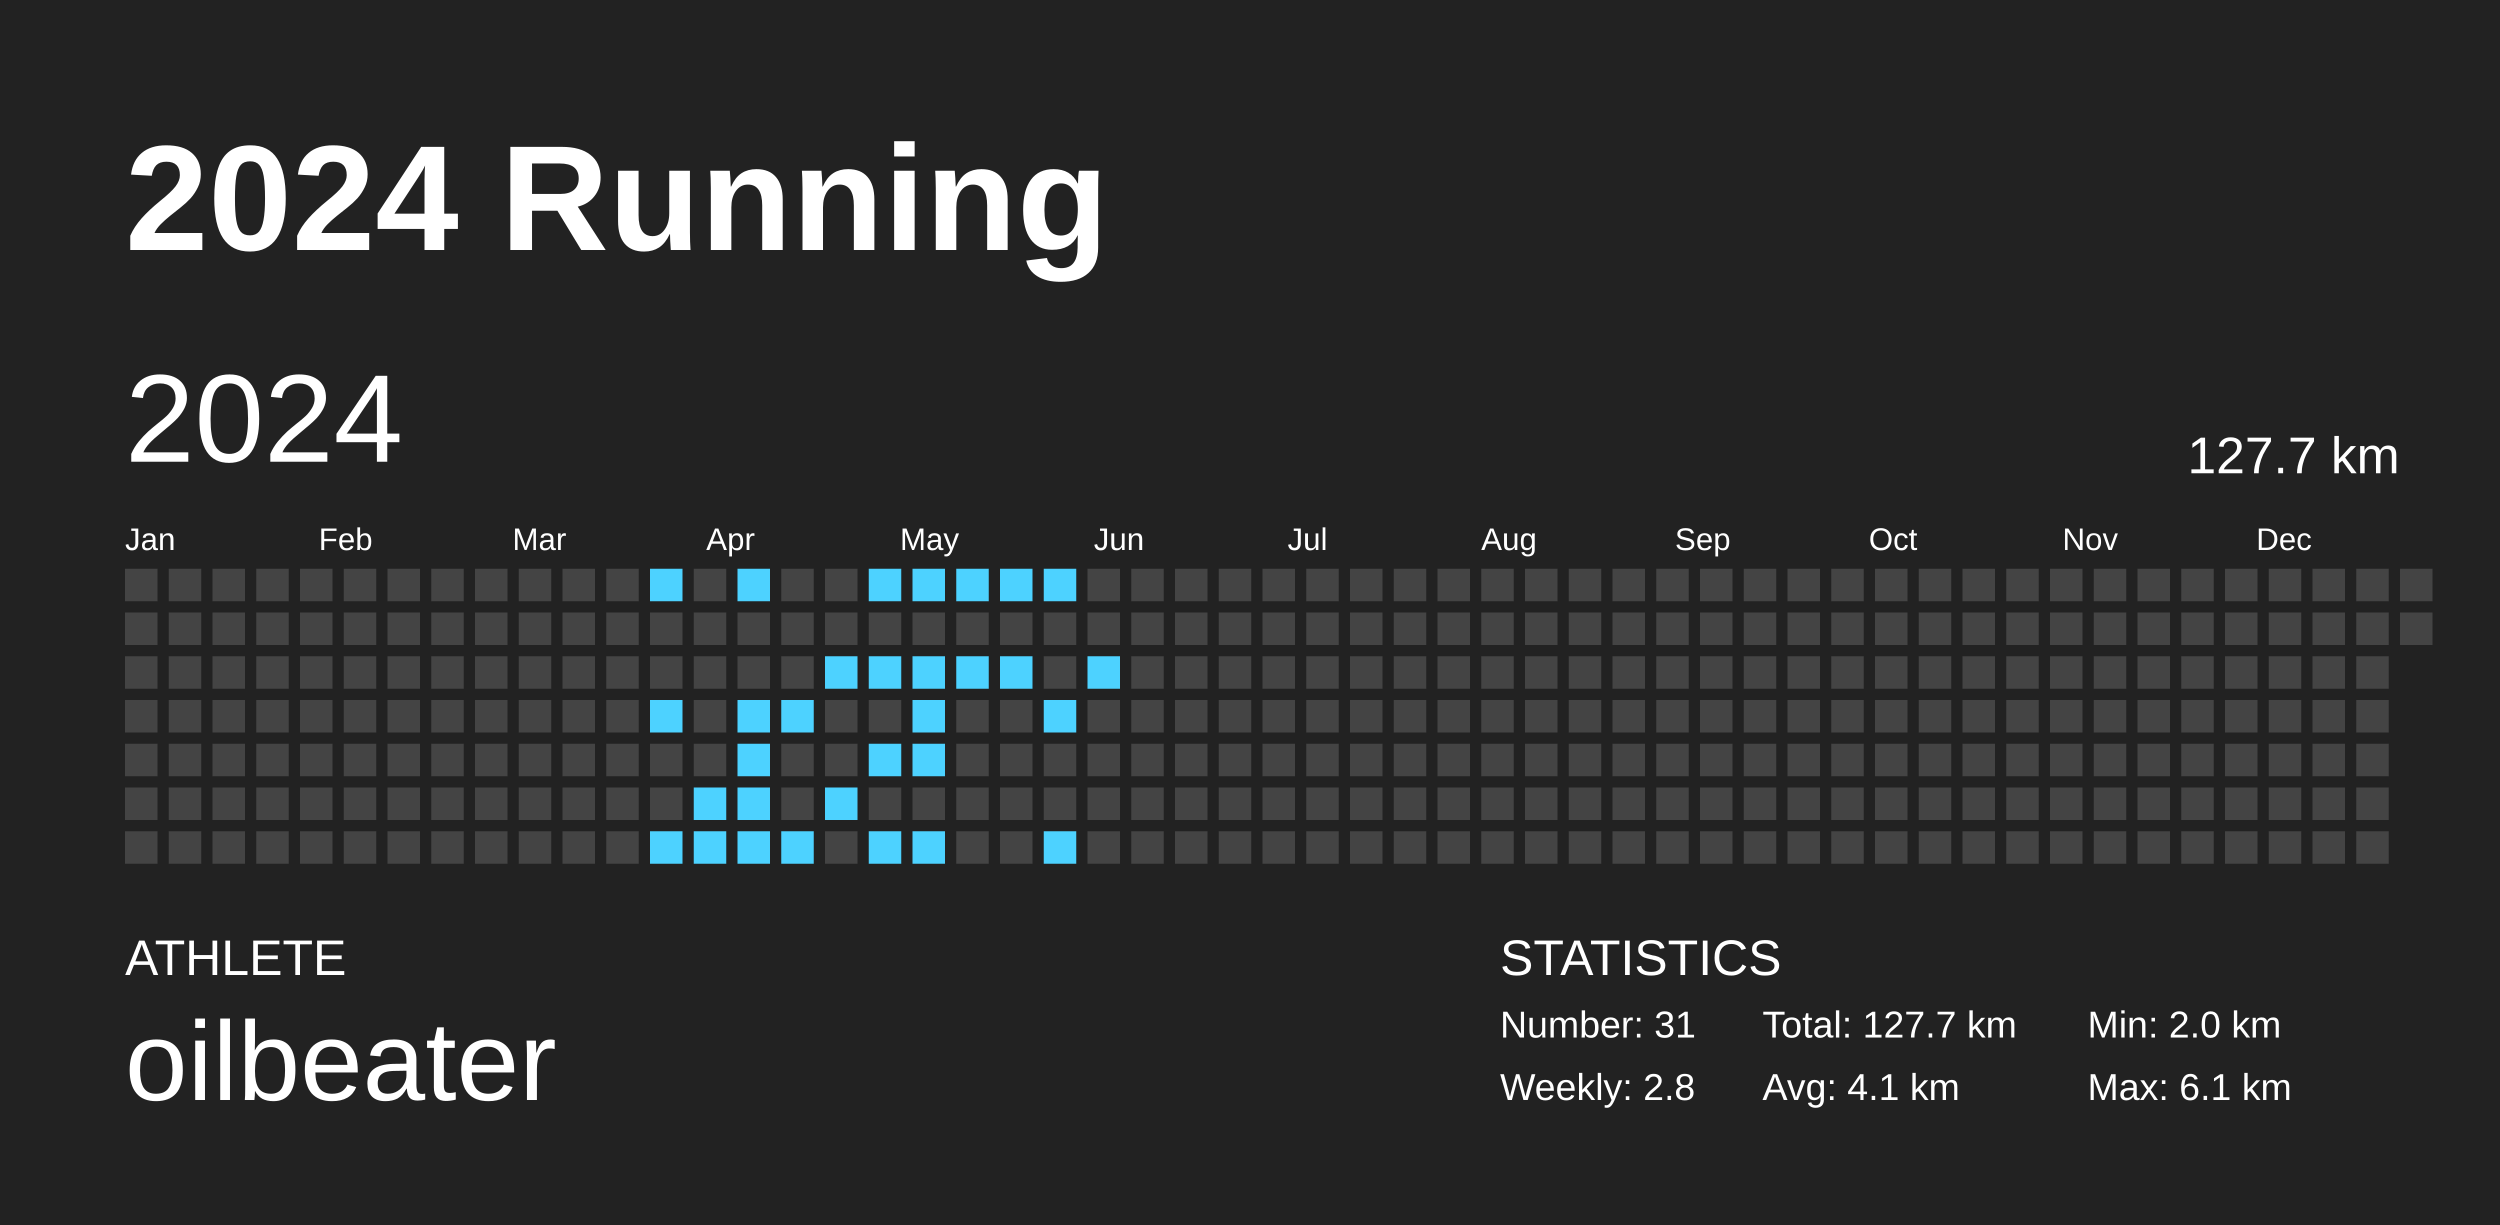
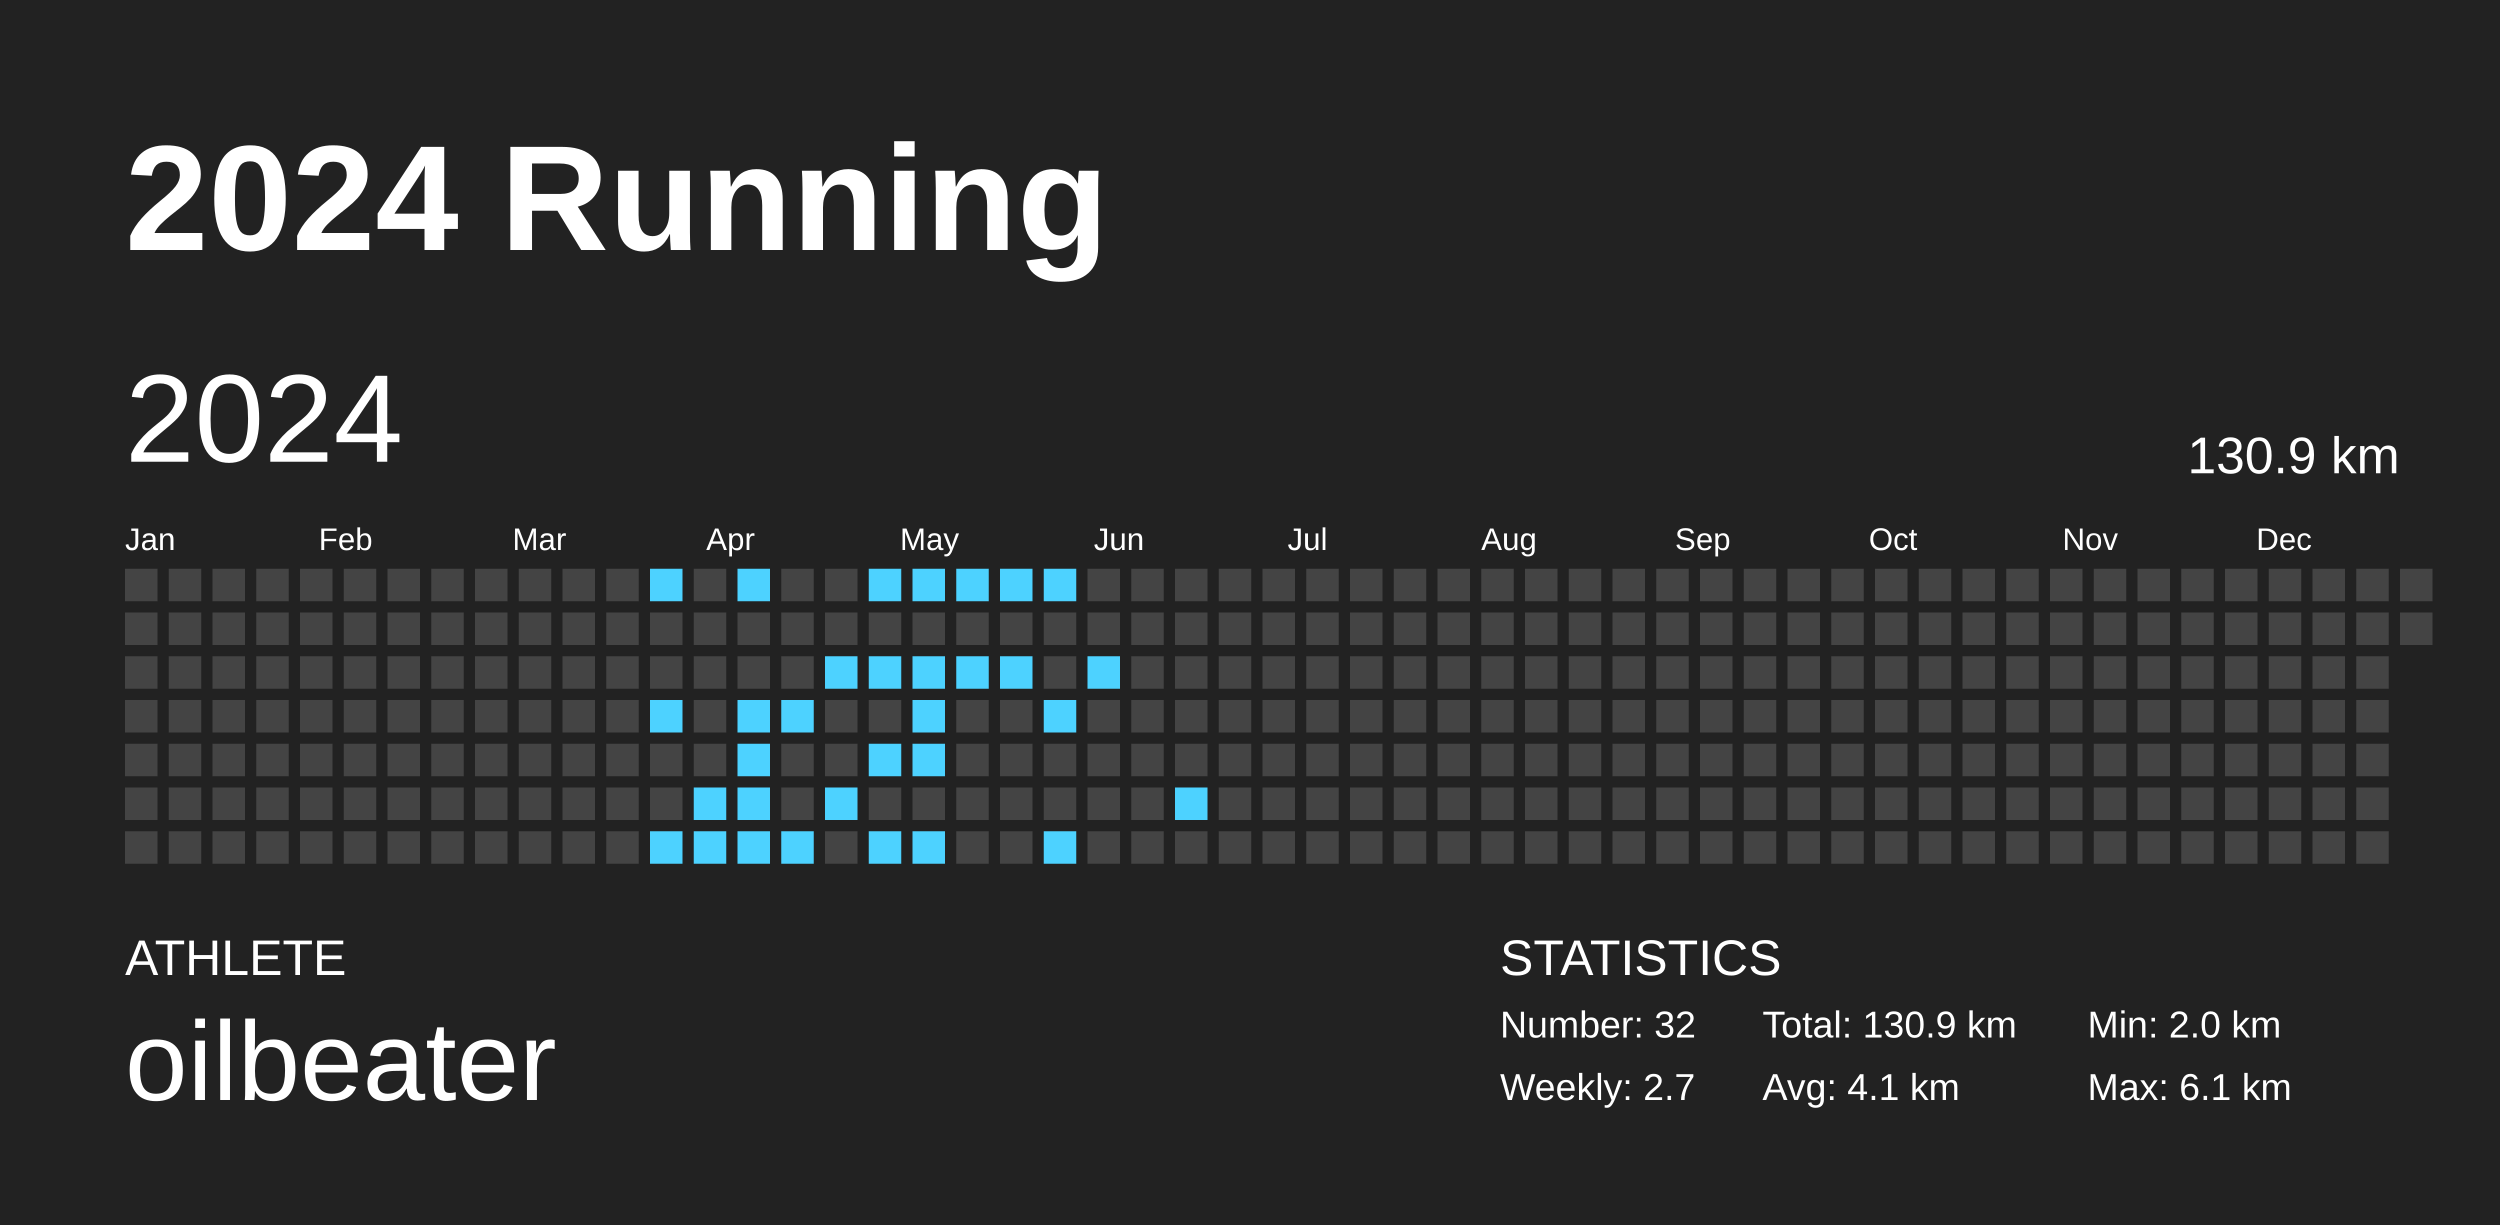
<svg xmlns="http://www.w3.org/2000/svg" baseProfile="full" height="98mm" version="1.1" viewBox="0,0,200,98" width="200mm">
  <defs />
  <rect fill="#222222" height="98" width="200" x="0" y="0" />
  <text fill="#FFFFFF" style="font-size:12px; font-family:Arial; font-weight:bold;" x="10" y="20">2024 Running</text>
  <text fill="#FFFFFF" style="font-size:4px; font-family:Arial" x="10" y="78">ATHLETE</text>
  <text fill="#FFFFFF" style="font-size:9px; font-family:Arial" x="10" y="88">oilbeater</text>
  <text fill="#FFFFFF" style="font-size:4px; font-family:Arial" x="120" y="78">STATISTICS</text>
-   <text fill="#FFFFFF" style="font-size:3px; font-family:Arial" x="120" y="83">Number: 31</text>
-   <text fill="#FFFFFF" style="font-size:3px; font-family:Arial" x="120" y="88">Weekly: 2.8</text>
-   <text fill="#FFFFFF" style="font-size:3px; font-family:Arial" x="141" y="83">Total: 127.7 km</text>
+   <text fill="#FFFFFF" style="font-size:3px; font-family:Arial" x="120" y="83">Number: 32</text>
+   <text fill="#FFFFFF" style="font-size:3px; font-family:Arial" x="120" y="88">Weekly: 2.7</text>
+   <text fill="#FFFFFF" style="font-size:3px; font-family:Arial" x="141" y="83">Total: 130.9 km</text>
  <text fill="#FFFFFF" style="font-size:3px; font-family:Arial" x="141" y="88">Avg: 4.1 km</text>
  <text fill="#FFFFFF" style="font-size:3px; font-family:Arial" x="167" y="83">Min: 2.0 km</text>
  <text fill="#FFFFFF" style="font-size:3px; font-family:Arial" x="167" y="88">Max: 6.1 km</text>
  <text dominant-baseline="hanging" fill="#FFFFFF" style="font-size:10.0px; font-family:Arial;" x="10" y="30">2024</text>
-   <text dominant-baseline="hanging" fill="#FFFFFF" style="font-size:4.125px; font-family:Arial;" x="175" y="35">127.7 km</text>
+   <text dominant-baseline="hanging" fill="#FFFFFF" style="font-size:4.125px; font-family:Arial;" x="175" y="35">130.9 km</text>
  <text fill="#FFFFFF" style="font-size:2.5px; font-family:Arial" x="10.0" y="44">Jan</text>
  <text fill="#FFFFFF" style="font-size:2.5px; font-family:Arial" x="25.5" y="44">Feb</text>
  <text fill="#FFFFFF" style="font-size:2.5px; font-family:Arial" x="41.0" y="44">Mar</text>
  <text fill="#FFFFFF" style="font-size:2.5px; font-family:Arial" x="56.5" y="44">Apr</text>
  <text fill="#FFFFFF" style="font-size:2.5px; font-family:Arial" x="72.0" y="44">May</text>
  <text fill="#FFFFFF" style="font-size:2.5px; font-family:Arial" x="87.5" y="44">Jun</text>
  <text fill="#FFFFFF" style="font-size:2.5px; font-family:Arial" x="103.0" y="44">Jul</text>
  <text fill="#FFFFFF" style="font-size:2.5px; font-family:Arial" x="118.5" y="44">Aug</text>
  <text fill="#FFFFFF" style="font-size:2.5px; font-family:Arial" x="134.0" y="44">Sep</text>
  <text fill="#FFFFFF" style="font-size:2.5px; font-family:Arial" x="149.5" y="44">Oct</text>
  <text fill="#FFFFFF" style="font-size:2.5px; font-family:Arial" x="165.0" y="44">Nov</text>
  <text fill="#FFFFFF" style="font-size:2.5px; font-family:Arial" x="180.5" y="44">Dec</text>
  <rect fill="#444444" height="2.6" width="2.6" x="10.0" y="45.5" />
  <rect fill="#444444" height="2.6" width="2.6" x="10.0" y="49.0" />
  <rect fill="#444444" height="2.6" width="2.6" x="10.0" y="52.5" />
  <rect fill="#444444" height="2.6" width="2.6" x="10.0" y="56.0" />
  <rect fill="#444444" height="2.6" width="2.6" x="10.0" y="59.5" />
  <rect fill="#444444" height="2.6" width="2.6" x="10.0" y="63.0" />
  <rect fill="#444444" height="2.6" width="2.6" x="10.0" y="66.5" />
  <rect fill="#444444" height="2.6" width="2.6" x="13.5" y="45.5" />
  <rect fill="#444444" height="2.6" width="2.6" x="13.5" y="49.0" />
  <rect fill="#444444" height="2.6" width="2.6" x="13.5" y="52.5" />
  <rect fill="#444444" height="2.6" width="2.6" x="13.5" y="56.0" />
  <rect fill="#444444" height="2.6" width="2.6" x="13.5" y="59.5" />
  <rect fill="#444444" height="2.6" width="2.6" x="13.5" y="63.0" />
  <rect fill="#444444" height="2.6" width="2.6" x="13.5" y="66.5" />
  <rect fill="#444444" height="2.6" width="2.6" x="17.0" y="45.5" />
  <rect fill="#444444" height="2.6" width="2.6" x="17.0" y="49.0" />
  <rect fill="#444444" height="2.6" width="2.6" x="17.0" y="52.5" />
  <rect fill="#444444" height="2.6" width="2.6" x="17.0" y="56.0" />
  <rect fill="#444444" height="2.6" width="2.6" x="17.0" y="59.5" />
  <rect fill="#444444" height="2.6" width="2.6" x="17.0" y="63.0" />
  <rect fill="#444444" height="2.6" width="2.6" x="17.0" y="66.5" />
  <rect fill="#444444" height="2.6" width="2.6" x="20.5" y="45.5" />
  <rect fill="#444444" height="2.6" width="2.6" x="20.5" y="49.0" />
  <rect fill="#444444" height="2.6" width="2.6" x="20.5" y="52.5" />
  <rect fill="#444444" height="2.6" width="2.6" x="20.5" y="56.0" />
  <rect fill="#444444" height="2.6" width="2.6" x="20.5" y="59.5" />
  <rect fill="#444444" height="2.6" width="2.6" x="20.5" y="63.0" />
  <rect fill="#444444" height="2.6" width="2.6" x="20.5" y="66.5" />
  <rect fill="#444444" height="2.6" width="2.6" x="24.0" y="45.5" />
  <rect fill="#444444" height="2.6" width="2.6" x="24.0" y="49.0" />
  <rect fill="#444444" height="2.6" width="2.6" x="24.0" y="52.5" />
  <rect fill="#444444" height="2.6" width="2.6" x="24.0" y="56.0" />
  <rect fill="#444444" height="2.6" width="2.6" x="24.0" y="59.5" />
  <rect fill="#444444" height="2.6" width="2.6" x="24.0" y="63.0" />
  <rect fill="#444444" height="2.6" width="2.6" x="24.0" y="66.5" />
  <rect fill="#444444" height="2.6" width="2.6" x="27.5" y="45.5" />
  <rect fill="#444444" height="2.6" width="2.6" x="27.5" y="49.0" />
  <rect fill="#444444" height="2.6" width="2.6" x="27.5" y="52.5" />
  <rect fill="#444444" height="2.6" width="2.6" x="27.5" y="56.0" />
  <rect fill="#444444" height="2.6" width="2.6" x="27.5" y="59.5" />
  <rect fill="#444444" height="2.6" width="2.6" x="27.5" y="63.0" />
  <rect fill="#444444" height="2.6" width="2.6" x="27.5" y="66.5" />
  <rect fill="#444444" height="2.6" width="2.6" x="31.0" y="45.5" />
  <rect fill="#444444" height="2.6" width="2.6" x="31.0" y="49.0" />
  <rect fill="#444444" height="2.6" width="2.6" x="31.0" y="52.5" />
  <rect fill="#444444" height="2.6" width="2.6" x="31.0" y="56.0" />
  <rect fill="#444444" height="2.6" width="2.6" x="31.0" y="59.5" />
  <rect fill="#444444" height="2.6" width="2.6" x="31.0" y="63.0" />
  <rect fill="#444444" height="2.6" width="2.6" x="31.0" y="66.5" />
  <rect fill="#444444" height="2.6" width="2.6" x="34.5" y="45.5" />
  <rect fill="#444444" height="2.6" width="2.6" x="34.5" y="49.0" />
  <rect fill="#444444" height="2.6" width="2.6" x="34.5" y="52.5" />
  <rect fill="#444444" height="2.6" width="2.6" x="34.5" y="56.0" />
  <rect fill="#444444" height="2.6" width="2.6" x="34.5" y="59.5" />
  <rect fill="#444444" height="2.6" width="2.6" x="34.5" y="63.0" />
  <rect fill="#444444" height="2.6" width="2.6" x="34.5" y="66.5" />
  <rect fill="#444444" height="2.6" width="2.6" x="38.0" y="45.5" />
  <rect fill="#444444" height="2.6" width="2.6" x="38.0" y="49.0" />
  <rect fill="#444444" height="2.6" width="2.6" x="38.0" y="52.5" />
  <rect fill="#444444" height="2.6" width="2.6" x="38.0" y="56.0" />
  <rect fill="#444444" height="2.6" width="2.6" x="38.0" y="59.5" />
  <rect fill="#444444" height="2.6" width="2.6" x="38.0" y="63.0" />
  <rect fill="#444444" height="2.6" width="2.6" x="38.0" y="66.5" />
  <rect fill="#444444" height="2.6" width="2.6" x="41.5" y="45.5" />
  <rect fill="#444444" height="2.6" width="2.6" x="41.5" y="49.0" />
  <rect fill="#444444" height="2.6" width="2.6" x="41.5" y="52.5" />
  <rect fill="#444444" height="2.6" width="2.6" x="41.5" y="56.0" />
  <rect fill="#444444" height="2.6" width="2.6" x="41.5" y="59.5" />
  <rect fill="#444444" height="2.6" width="2.6" x="41.5" y="63.0" />
  <rect fill="#444444" height="2.6" width="2.6" x="41.5" y="66.5" />
  <rect fill="#444444" height="2.6" width="2.6" x="45.0" y="45.5" />
  <rect fill="#444444" height="2.6" width="2.6" x="45.0" y="49.0" />
  <rect fill="#444444" height="2.6" width="2.6" x="45.0" y="52.5" />
  <rect fill="#444444" height="2.6" width="2.6" x="45.0" y="56.0" />
  <rect fill="#444444" height="2.6" width="2.6" x="45.0" y="59.5" />
  <rect fill="#444444" height="2.6" width="2.6" x="45.0" y="63.0" />
  <rect fill="#444444" height="2.6" width="2.6" x="45.0" y="66.5" />
  <rect fill="#444444" height="2.6" width="2.6" x="48.5" y="45.5" />
  <rect fill="#444444" height="2.6" width="2.6" x="48.5" y="49.0" />
  <rect fill="#444444" height="2.6" width="2.6" x="48.5" y="52.5" />
  <rect fill="#444444" height="2.6" width="2.6" x="48.5" y="56.0" />
  <rect fill="#444444" height="2.6" width="2.6" x="48.5" y="59.5" />
  <rect fill="#444444" height="2.6" width="2.6" x="48.5" y="63.0" />
  <rect fill="#444444" height="2.6" width="2.6" x="48.5" y="66.5" />
  <rect fill="#4dd2ff" height="2.6" width="2.6" x="52.0" y="45.5" />
  <rect fill="#444444" height="2.6" width="2.6" x="52.0" y="49.0" />
  <rect fill="#444444" height="2.6" width="2.6" x="52.0" y="52.5" />
  <rect fill="#4dd2ff" height="2.6" width="2.6" x="52.0" y="56.0" />
  <rect fill="#444444" height="2.6" width="2.6" x="52.0" y="59.5" />
  <rect fill="#444444" height="2.6" width="2.6" x="52.0" y="63.0" />
  <rect fill="#4dd2ff" height="2.6" width="2.6" x="52.0" y="66.5" />
  <rect fill="#444444" height="2.6" width="2.6" x="55.5" y="45.5" />
  <rect fill="#444444" height="2.6" width="2.6" x="55.5" y="49.0" />
  <rect fill="#444444" height="2.6" width="2.6" x="55.5" y="52.5" />
  <rect fill="#444444" height="2.6" width="2.6" x="55.5" y="56.0" />
  <rect fill="#444444" height="2.6" width="2.6" x="55.5" y="59.5" />
  <rect fill="#4dd2ff" height="2.6" width="2.6" x="55.5" y="63.0" />
  <rect fill="#4dd2ff" height="2.6" width="2.6" x="55.5" y="66.5" />
  <rect fill="#4dd2ff" height="2.6" width="2.6" x="59.0" y="45.5" />
  <rect fill="#444444" height="2.6" width="2.6" x="59.0" y="49.0" />
  <rect fill="#444444" height="2.6" width="2.6" x="59.0" y="52.5" />
  <rect fill="#4dd2ff" height="2.6" width="2.6" x="59.0" y="56.0" />
  <rect fill="#4dd2ff" height="2.6" width="2.6" x="59.0" y="59.5" />
  <rect fill="#4dd2ff" height="2.6" width="2.6" x="59.0" y="63.0" />
  <rect fill="#4dd2ff" height="2.6" width="2.6" x="59.0" y="66.5" />
  <rect fill="#444444" height="2.6" width="2.6" x="62.5" y="45.5" />
  <rect fill="#444444" height="2.6" width="2.6" x="62.5" y="49.0" />
  <rect fill="#444444" height="2.6" width="2.6" x="62.5" y="52.5" />
  <rect fill="#4dd2ff" height="2.6" width="2.6" x="62.5" y="56.0" />
  <rect fill="#444444" height="2.6" width="2.6" x="62.5" y="59.5" />
  <rect fill="#444444" height="2.6" width="2.6" x="62.5" y="63.0" />
  <rect fill="#4dd2ff" height="2.6" width="2.6" x="62.5" y="66.5" />
  <rect fill="#444444" height="2.6" width="2.6" x="66.0" y="45.5" />
  <rect fill="#444444" height="2.6" width="2.6" x="66.0" y="49.0" />
  <rect fill="#4dd2ff" height="2.6" width="2.6" x="66.0" y="52.5" />
  <rect fill="#444444" height="2.6" width="2.6" x="66.0" y="56.0" />
  <rect fill="#444444" height="2.6" width="2.6" x="66.0" y="59.5" />
  <rect fill="#4dd2ff" height="2.6" width="2.6" x="66.0" y="63.0" />
  <rect fill="#444444" height="2.6" width="2.6" x="66.0" y="66.5" />
  <rect fill="#4dd2ff" height="2.6" width="2.6" x="69.5" y="45.5" />
  <rect fill="#444444" height="2.6" width="2.6" x="69.5" y="49.0" />
  <rect fill="#4dd2ff" height="2.6" width="2.6" x="69.5" y="52.5" />
  <rect fill="#444444" height="2.6" width="2.6" x="69.5" y="56.0" />
  <rect fill="#4dd2ff" height="2.6" width="2.6" x="69.5" y="59.5" />
  <rect fill="#444444" height="2.6" width="2.6" x="69.5" y="63.0" />
  <rect fill="#4dd2ff" height="2.6" width="2.6" x="69.5" y="66.5" />
  <rect fill="#4dd2ff" height="2.6" width="2.6" x="73.0" y="45.5" />
  <rect fill="#444444" height="2.6" width="2.6" x="73.0" y="49.0" />
  <rect fill="#4dd2ff" height="2.6" width="2.6" x="73.0" y="52.5" />
  <rect fill="#4dd2ff" height="2.6" width="2.6" x="73.0" y="56.0" />
  <rect fill="#4dd2ff" height="2.6" width="2.6" x="73.0" y="59.5" />
  <rect fill="#444444" height="2.6" width="2.6" x="73.0" y="63.0" />
  <rect fill="#4dd2ff" height="2.6" width="2.6" x="73.0" y="66.5" />
  <rect fill="#4dd2ff" height="2.6" width="2.6" x="76.5" y="45.5" />
  <rect fill="#444444" height="2.6" width="2.6" x="76.5" y="49.0" />
  <rect fill="#4dd2ff" height="2.6" width="2.6" x="76.5" y="52.5" />
  <rect fill="#444444" height="2.6" width="2.6" x="76.5" y="56.0" />
  <rect fill="#444444" height="2.6" width="2.6" x="76.5" y="59.5" />
  <rect fill="#444444" height="2.6" width="2.6" x="76.5" y="63.0" />
  <rect fill="#444444" height="2.6" width="2.6" x="76.5" y="66.5" />
  <rect fill="#4dd2ff" height="2.6" width="2.6" x="80.0" y="45.5" />
  <rect fill="#444444" height="2.6" width="2.6" x="80.0" y="49.0" />
  <rect fill="#4dd2ff" height="2.6" width="2.6" x="80.0" y="52.5" />
  <rect fill="#444444" height="2.6" width="2.6" x="80.0" y="56.0" />
  <rect fill="#444444" height="2.6" width="2.6" x="80.0" y="59.5" />
  <rect fill="#444444" height="2.6" width="2.6" x="80.0" y="63.0" />
  <rect fill="#444444" height="2.6" width="2.6" x="80.0" y="66.5" />
  <rect fill="#4dd2ff" height="2.6" width="2.6" x="83.5" y="45.5" />
  <rect fill="#444444" height="2.6" width="2.6" x="83.5" y="49.0" />
  <rect fill="#444444" height="2.6" width="2.6" x="83.5" y="52.5" />
  <rect fill="#4dd2ff" height="2.6" width="2.6" x="83.5" y="56.0" />
  <rect fill="#444444" height="2.6" width="2.6" x="83.5" y="59.5" />
  <rect fill="#444444" height="2.6" width="2.6" x="83.5" y="63.0" />
  <rect fill="#4dd2ff" height="2.6" width="2.6" x="83.5" y="66.5" />
  <rect fill="#444444" height="2.6" width="2.6" x="87.0" y="45.5" />
  <rect fill="#444444" height="2.6" width="2.6" x="87.0" y="49.0" />
  <rect fill="#4dd2ff" height="2.6" width="2.6" x="87.0" y="52.5" />
  <rect fill="#444444" height="2.6" width="2.6" x="87.0" y="56.0" />
  <rect fill="#444444" height="2.6" width="2.6" x="87.0" y="59.5" />
  <rect fill="#444444" height="2.6" width="2.6" x="87.0" y="63.0" />
  <rect fill="#444444" height="2.6" width="2.6" x="87.0" y="66.5" />
  <rect fill="#444444" height="2.6" width="2.6" x="90.5" y="45.5" />
  <rect fill="#444444" height="2.6" width="2.6" x="90.5" y="49.0" />
  <rect fill="#444444" height="2.6" width="2.6" x="90.5" y="52.5" />
  <rect fill="#444444" height="2.6" width="2.6" x="90.5" y="56.0" />
  <rect fill="#444444" height="2.6" width="2.6" x="90.5" y="59.5" />
  <rect fill="#444444" height="2.6" width="2.6" x="90.5" y="63.0" />
  <rect fill="#444444" height="2.6" width="2.6" x="90.5" y="66.5" />
  <rect fill="#444444" height="2.6" width="2.6" x="94.0" y="45.5" />
  <rect fill="#444444" height="2.6" width="2.6" x="94.0" y="49.0" />
  <rect fill="#444444" height="2.6" width="2.6" x="94.0" y="52.5" />
  <rect fill="#444444" height="2.6" width="2.6" x="94.0" y="56.0" />
  <rect fill="#444444" height="2.6" width="2.6" x="94.0" y="59.5" />
-   <rect fill="#444444" height="2.6" width="2.6" x="94.0" y="63.0" />
+   <rect fill="#4dd2ff" height="2.6" width="2.6" x="94.0" y="63.0" />
  <rect fill="#444444" height="2.6" width="2.6" x="94.0" y="66.5" />
  <rect fill="#444444" height="2.6" width="2.6" x="97.5" y="45.5" />
  <rect fill="#444444" height="2.6" width="2.6" x="97.5" y="49.0" />
  <rect fill="#444444" height="2.6" width="2.6" x="97.5" y="52.5" />
  <rect fill="#444444" height="2.6" width="2.6" x="97.5" y="56.0" />
  <rect fill="#444444" height="2.6" width="2.6" x="97.5" y="59.5" />
  <rect fill="#444444" height="2.6" width="2.6" x="97.5" y="63.0" />
  <rect fill="#444444" height="2.6" width="2.6" x="97.5" y="66.5" />
  <rect fill="#444444" height="2.6" width="2.6" x="101.0" y="45.5" />
  <rect fill="#444444" height="2.6" width="2.6" x="101.0" y="49.0" />
  <rect fill="#444444" height="2.6" width="2.6" x="101.0" y="52.5" />
  <rect fill="#444444" height="2.6" width="2.6" x="101.0" y="56.0" />
  <rect fill="#444444" height="2.6" width="2.6" x="101.0" y="59.5" />
  <rect fill="#444444" height="2.6" width="2.6" x="101.0" y="63.0" />
  <rect fill="#444444" height="2.6" width="2.6" x="101.0" y="66.5" />
  <rect fill="#444444" height="2.6" width="2.6" x="104.5" y="45.5" />
  <rect fill="#444444" height="2.6" width="2.6" x="104.5" y="49.0" />
  <rect fill="#444444" height="2.6" width="2.6" x="104.5" y="52.5" />
  <rect fill="#444444" height="2.6" width="2.6" x="104.5" y="56.0" />
  <rect fill="#444444" height="2.6" width="2.6" x="104.5" y="59.5" />
  <rect fill="#444444" height="2.6" width="2.6" x="104.5" y="63.0" />
  <rect fill="#444444" height="2.6" width="2.6" x="104.5" y="66.5" />
  <rect fill="#444444" height="2.6" width="2.6" x="108.0" y="45.5" />
  <rect fill="#444444" height="2.6" width="2.6" x="108.0" y="49.0" />
  <rect fill="#444444" height="2.6" width="2.6" x="108.0" y="52.5" />
  <rect fill="#444444" height="2.6" width="2.6" x="108.0" y="56.0" />
  <rect fill="#444444" height="2.6" width="2.6" x="108.0" y="59.5" />
  <rect fill="#444444" height="2.6" width="2.6" x="108.0" y="63.0" />
  <rect fill="#444444" height="2.6" width="2.6" x="108.0" y="66.5" />
  <rect fill="#444444" height="2.6" width="2.6" x="111.5" y="45.5" />
  <rect fill="#444444" height="2.6" width="2.6" x="111.5" y="49.0" />
  <rect fill="#444444" height="2.6" width="2.6" x="111.5" y="52.5" />
  <rect fill="#444444" height="2.6" width="2.6" x="111.5" y="56.0" />
  <rect fill="#444444" height="2.6" width="2.6" x="111.5" y="59.5" />
  <rect fill="#444444" height="2.6" width="2.6" x="111.5" y="63.0" />
  <rect fill="#444444" height="2.6" width="2.6" x="111.5" y="66.5" />
  <rect fill="#444444" height="2.6" width="2.6" x="115.0" y="45.5" />
  <rect fill="#444444" height="2.6" width="2.6" x="115.0" y="49.0" />
  <rect fill="#444444" height="2.6" width="2.6" x="115.0" y="52.5" />
  <rect fill="#444444" height="2.6" width="2.6" x="115.0" y="56.0" />
  <rect fill="#444444" height="2.6" width="2.6" x="115.0" y="59.5" />
  <rect fill="#444444" height="2.6" width="2.6" x="115.0" y="63.0" />
  <rect fill="#444444" height="2.6" width="2.6" x="115.0" y="66.5" />
  <rect fill="#444444" height="2.6" width="2.6" x="118.5" y="45.5" />
  <rect fill="#444444" height="2.6" width="2.6" x="118.5" y="49.0" />
  <rect fill="#444444" height="2.6" width="2.6" x="118.5" y="52.5" />
  <rect fill="#444444" height="2.6" width="2.6" x="118.5" y="56.0" />
  <rect fill="#444444" height="2.6" width="2.6" x="118.5" y="59.5" />
  <rect fill="#444444" height="2.6" width="2.6" x="118.5" y="63.0" />
  <rect fill="#444444" height="2.6" width="2.6" x="118.5" y="66.5" />
  <rect fill="#444444" height="2.6" width="2.6" x="122.0" y="45.5" />
  <rect fill="#444444" height="2.6" width="2.6" x="122.0" y="49.0" />
  <rect fill="#444444" height="2.6" width="2.6" x="122.0" y="52.5" />
  <rect fill="#444444" height="2.6" width="2.6" x="122.0" y="56.0" />
  <rect fill="#444444" height="2.6" width="2.6" x="122.0" y="59.5" />
  <rect fill="#444444" height="2.6" width="2.6" x="122.0" y="63.0" />
  <rect fill="#444444" height="2.6" width="2.6" x="122.0" y="66.5" />
  <rect fill="#444444" height="2.6" width="2.6" x="125.5" y="45.5" />
  <rect fill="#444444" height="2.6" width="2.6" x="125.5" y="49.0" />
  <rect fill="#444444" height="2.6" width="2.6" x="125.5" y="52.5" />
  <rect fill="#444444" height="2.6" width="2.6" x="125.5" y="56.0" />
  <rect fill="#444444" height="2.6" width="2.6" x="125.5" y="59.5" />
  <rect fill="#444444" height="2.6" width="2.6" x="125.5" y="63.0" />
  <rect fill="#444444" height="2.6" width="2.6" x="125.5" y="66.5" />
  <rect fill="#444444" height="2.6" width="2.6" x="129.0" y="45.5" />
  <rect fill="#444444" height="2.6" width="2.6" x="129.0" y="49.0" />
  <rect fill="#444444" height="2.6" width="2.6" x="129.0" y="52.5" />
  <rect fill="#444444" height="2.6" width="2.6" x="129.0" y="56.0" />
  <rect fill="#444444" height="2.6" width="2.6" x="129.0" y="59.5" />
  <rect fill="#444444" height="2.6" width="2.6" x="129.0" y="63.0" />
  <rect fill="#444444" height="2.6" width="2.6" x="129.0" y="66.5" />
  <rect fill="#444444" height="2.6" width="2.6" x="132.5" y="45.5" />
  <rect fill="#444444" height="2.6" width="2.6" x="132.5" y="49.0" />
  <rect fill="#444444" height="2.6" width="2.6" x="132.5" y="52.5" />
  <rect fill="#444444" height="2.6" width="2.6" x="132.5" y="56.0" />
  <rect fill="#444444" height="2.6" width="2.6" x="132.5" y="59.5" />
  <rect fill="#444444" height="2.6" width="2.6" x="132.5" y="63.0" />
  <rect fill="#444444" height="2.6" width="2.6" x="132.5" y="66.5" />
  <rect fill="#444444" height="2.6" width="2.6" x="136.0" y="45.5" />
  <rect fill="#444444" height="2.6" width="2.6" x="136.0" y="49.0" />
  <rect fill="#444444" height="2.6" width="2.6" x="136.0" y="52.5" />
  <rect fill="#444444" height="2.6" width="2.6" x="136.0" y="56.0" />
  <rect fill="#444444" height="2.6" width="2.6" x="136.0" y="59.5" />
  <rect fill="#444444" height="2.6" width="2.6" x="136.0" y="63.0" />
  <rect fill="#444444" height="2.6" width="2.6" x="136.0" y="66.5" />
  <rect fill="#444444" height="2.6" width="2.6" x="139.5" y="45.5" />
  <rect fill="#444444" height="2.6" width="2.6" x="139.5" y="49.0" />
  <rect fill="#444444" height="2.6" width="2.6" x="139.5" y="52.5" />
  <rect fill="#444444" height="2.6" width="2.6" x="139.5" y="56.0" />
  <rect fill="#444444" height="2.6" width="2.6" x="139.5" y="59.5" />
  <rect fill="#444444" height="2.6" width="2.6" x="139.5" y="63.0" />
  <rect fill="#444444" height="2.6" width="2.6" x="139.5" y="66.5" />
  <rect fill="#444444" height="2.6" width="2.6" x="143.0" y="45.5" />
  <rect fill="#444444" height="2.6" width="2.6" x="143.0" y="49.0" />
  <rect fill="#444444" height="2.6" width="2.6" x="143.0" y="52.5" />
  <rect fill="#444444" height="2.6" width="2.6" x="143.0" y="56.0" />
  <rect fill="#444444" height="2.6" width="2.6" x="143.0" y="59.5" />
  <rect fill="#444444" height="2.6" width="2.6" x="143.0" y="63.0" />
  <rect fill="#444444" height="2.6" width="2.6" x="143.0" y="66.5" />
  <rect fill="#444444" height="2.6" width="2.6" x="146.5" y="45.5" />
  <rect fill="#444444" height="2.6" width="2.6" x="146.5" y="49.0" />
  <rect fill="#444444" height="2.6" width="2.6" x="146.5" y="52.5" />
  <rect fill="#444444" height="2.6" width="2.6" x="146.5" y="56.0" />
  <rect fill="#444444" height="2.6" width="2.6" x="146.5" y="59.5" />
  <rect fill="#444444" height="2.6" width="2.6" x="146.5" y="63.0" />
  <rect fill="#444444" height="2.6" width="2.6" x="146.5" y="66.5" />
  <rect fill="#444444" height="2.6" width="2.6" x="150.0" y="45.5" />
  <rect fill="#444444" height="2.6" width="2.6" x="150.0" y="49.0" />
  <rect fill="#444444" height="2.6" width="2.6" x="150.0" y="52.5" />
  <rect fill="#444444" height="2.6" width="2.6" x="150.0" y="56.0" />
  <rect fill="#444444" height="2.6" width="2.6" x="150.0" y="59.5" />
  <rect fill="#444444" height="2.6" width="2.6" x="150.0" y="63.0" />
  <rect fill="#444444" height="2.6" width="2.6" x="150.0" y="66.5" />
  <rect fill="#444444" height="2.6" width="2.6" x="153.5" y="45.5" />
  <rect fill="#444444" height="2.6" width="2.6" x="153.5" y="49.0" />
  <rect fill="#444444" height="2.6" width="2.6" x="153.5" y="52.5" />
  <rect fill="#444444" height="2.6" width="2.6" x="153.5" y="56.0" />
  <rect fill="#444444" height="2.6" width="2.6" x="153.5" y="59.5" />
  <rect fill="#444444" height="2.6" width="2.6" x="153.5" y="63.0" />
  <rect fill="#444444" height="2.6" width="2.6" x="153.5" y="66.5" />
  <rect fill="#444444" height="2.6" width="2.6" x="157.0" y="45.5" />
  <rect fill="#444444" height="2.6" width="2.6" x="157.0" y="49.0" />
  <rect fill="#444444" height="2.6" width="2.6" x="157.0" y="52.5" />
  <rect fill="#444444" height="2.6" width="2.6" x="157.0" y="56.0" />
  <rect fill="#444444" height="2.6" width="2.6" x="157.0" y="59.5" />
  <rect fill="#444444" height="2.6" width="2.6" x="157.0" y="63.0" />
  <rect fill="#444444" height="2.6" width="2.6" x="157.0" y="66.5" />
  <rect fill="#444444" height="2.6" width="2.6" x="160.5" y="45.5" />
  <rect fill="#444444" height="2.6" width="2.6" x="160.5" y="49.0" />
  <rect fill="#444444" height="2.6" width="2.6" x="160.5" y="52.5" />
  <rect fill="#444444" height="2.6" width="2.6" x="160.5" y="56.0" />
  <rect fill="#444444" height="2.6" width="2.6" x="160.5" y="59.5" />
  <rect fill="#444444" height="2.6" width="2.6" x="160.5" y="63.0" />
  <rect fill="#444444" height="2.6" width="2.6" x="160.5" y="66.5" />
  <rect fill="#444444" height="2.6" width="2.6" x="164.0" y="45.5" />
  <rect fill="#444444" height="2.6" width="2.6" x="164.0" y="49.0" />
  <rect fill="#444444" height="2.6" width="2.6" x="164.0" y="52.5" />
  <rect fill="#444444" height="2.6" width="2.6" x="164.0" y="56.0" />
  <rect fill="#444444" height="2.6" width="2.6" x="164.0" y="59.5" />
  <rect fill="#444444" height="2.6" width="2.6" x="164.0" y="63.0" />
  <rect fill="#444444" height="2.6" width="2.6" x="164.0" y="66.5" />
  <rect fill="#444444" height="2.6" width="2.6" x="167.5" y="45.5" />
  <rect fill="#444444" height="2.6" width="2.6" x="167.5" y="49.0" />
  <rect fill="#444444" height="2.6" width="2.6" x="167.5" y="52.5" />
  <rect fill="#444444" height="2.6" width="2.6" x="167.5" y="56.0" />
  <rect fill="#444444" height="2.6" width="2.6" x="167.5" y="59.5" />
  <rect fill="#444444" height="2.6" width="2.6" x="167.5" y="63.0" />
  <rect fill="#444444" height="2.6" width="2.6" x="167.5" y="66.5" />
  <rect fill="#444444" height="2.6" width="2.6" x="171.0" y="45.5" />
  <rect fill="#444444" height="2.6" width="2.6" x="171.0" y="49.0" />
  <rect fill="#444444" height="2.6" width="2.6" x="171.0" y="52.5" />
  <rect fill="#444444" height="2.6" width="2.6" x="171.0" y="56.0" />
  <rect fill="#444444" height="2.6" width="2.6" x="171.0" y="59.5" />
  <rect fill="#444444" height="2.6" width="2.6" x="171.0" y="63.0" />
  <rect fill="#444444" height="2.6" width="2.6" x="171.0" y="66.5" />
  <rect fill="#444444" height="2.6" width="2.6" x="174.5" y="45.5" />
  <rect fill="#444444" height="2.6" width="2.6" x="174.5" y="49.0" />
  <rect fill="#444444" height="2.6" width="2.6" x="174.5" y="52.5" />
  <rect fill="#444444" height="2.6" width="2.6" x="174.5" y="56.0" />
  <rect fill="#444444" height="2.6" width="2.6" x="174.5" y="59.5" />
  <rect fill="#444444" height="2.6" width="2.6" x="174.5" y="63.0" />
  <rect fill="#444444" height="2.6" width="2.6" x="174.5" y="66.5" />
  <rect fill="#444444" height="2.6" width="2.6" x="178.0" y="45.5" />
  <rect fill="#444444" height="2.6" width="2.6" x="178.0" y="49.0" />
  <rect fill="#444444" height="2.6" width="2.6" x="178.0" y="52.5" />
  <rect fill="#444444" height="2.6" width="2.6" x="178.0" y="56.0" />
  <rect fill="#444444" height="2.6" width="2.6" x="178.0" y="59.5" />
  <rect fill="#444444" height="2.6" width="2.6" x="178.0" y="63.0" />
  <rect fill="#444444" height="2.6" width="2.6" x="178.0" y="66.5" />
  <rect fill="#444444" height="2.6" width="2.6" x="181.5" y="45.5" />
  <rect fill="#444444" height="2.6" width="2.6" x="181.5" y="49.0" />
  <rect fill="#444444" height="2.6" width="2.6" x="181.5" y="52.5" />
  <rect fill="#444444" height="2.6" width="2.6" x="181.5" y="56.0" />
  <rect fill="#444444" height="2.6" width="2.6" x="181.5" y="59.5" />
  <rect fill="#444444" height="2.6" width="2.6" x="181.5" y="63.0" />
  <rect fill="#444444" height="2.6" width="2.6" x="181.5" y="66.5" />
  <rect fill="#444444" height="2.6" width="2.6" x="185.0" y="45.5" />
  <rect fill="#444444" height="2.6" width="2.6" x="185.0" y="49.0" />
  <rect fill="#444444" height="2.6" width="2.6" x="185.0" y="52.5" />
  <rect fill="#444444" height="2.6" width="2.6" x="185.0" y="56.0" />
  <rect fill="#444444" height="2.6" width="2.6" x="185.0" y="59.5" />
  <rect fill="#444444" height="2.6" width="2.6" x="185.0" y="63.0" />
  <rect fill="#444444" height="2.6" width="2.6" x="185.0" y="66.5" />
  <rect fill="#444444" height="2.6" width="2.6" x="188.5" y="45.5" />
  <rect fill="#444444" height="2.6" width="2.6" x="188.5" y="49.0" />
  <rect fill="#444444" height="2.6" width="2.6" x="188.5" y="52.5" />
  <rect fill="#444444" height="2.6" width="2.6" x="188.5" y="56.0" />
  <rect fill="#444444" height="2.6" width="2.6" x="188.5" y="59.5" />
  <rect fill="#444444" height="2.6" width="2.6" x="188.5" y="63.0" />
  <rect fill="#444444" height="2.6" width="2.6" x="188.5" y="66.5" />
  <rect fill="#444444" height="2.6" width="2.6" x="192.0" y="45.5" />
  <rect fill="#444444" height="2.6" width="2.6" x="192.0" y="49.0" />
</svg>
